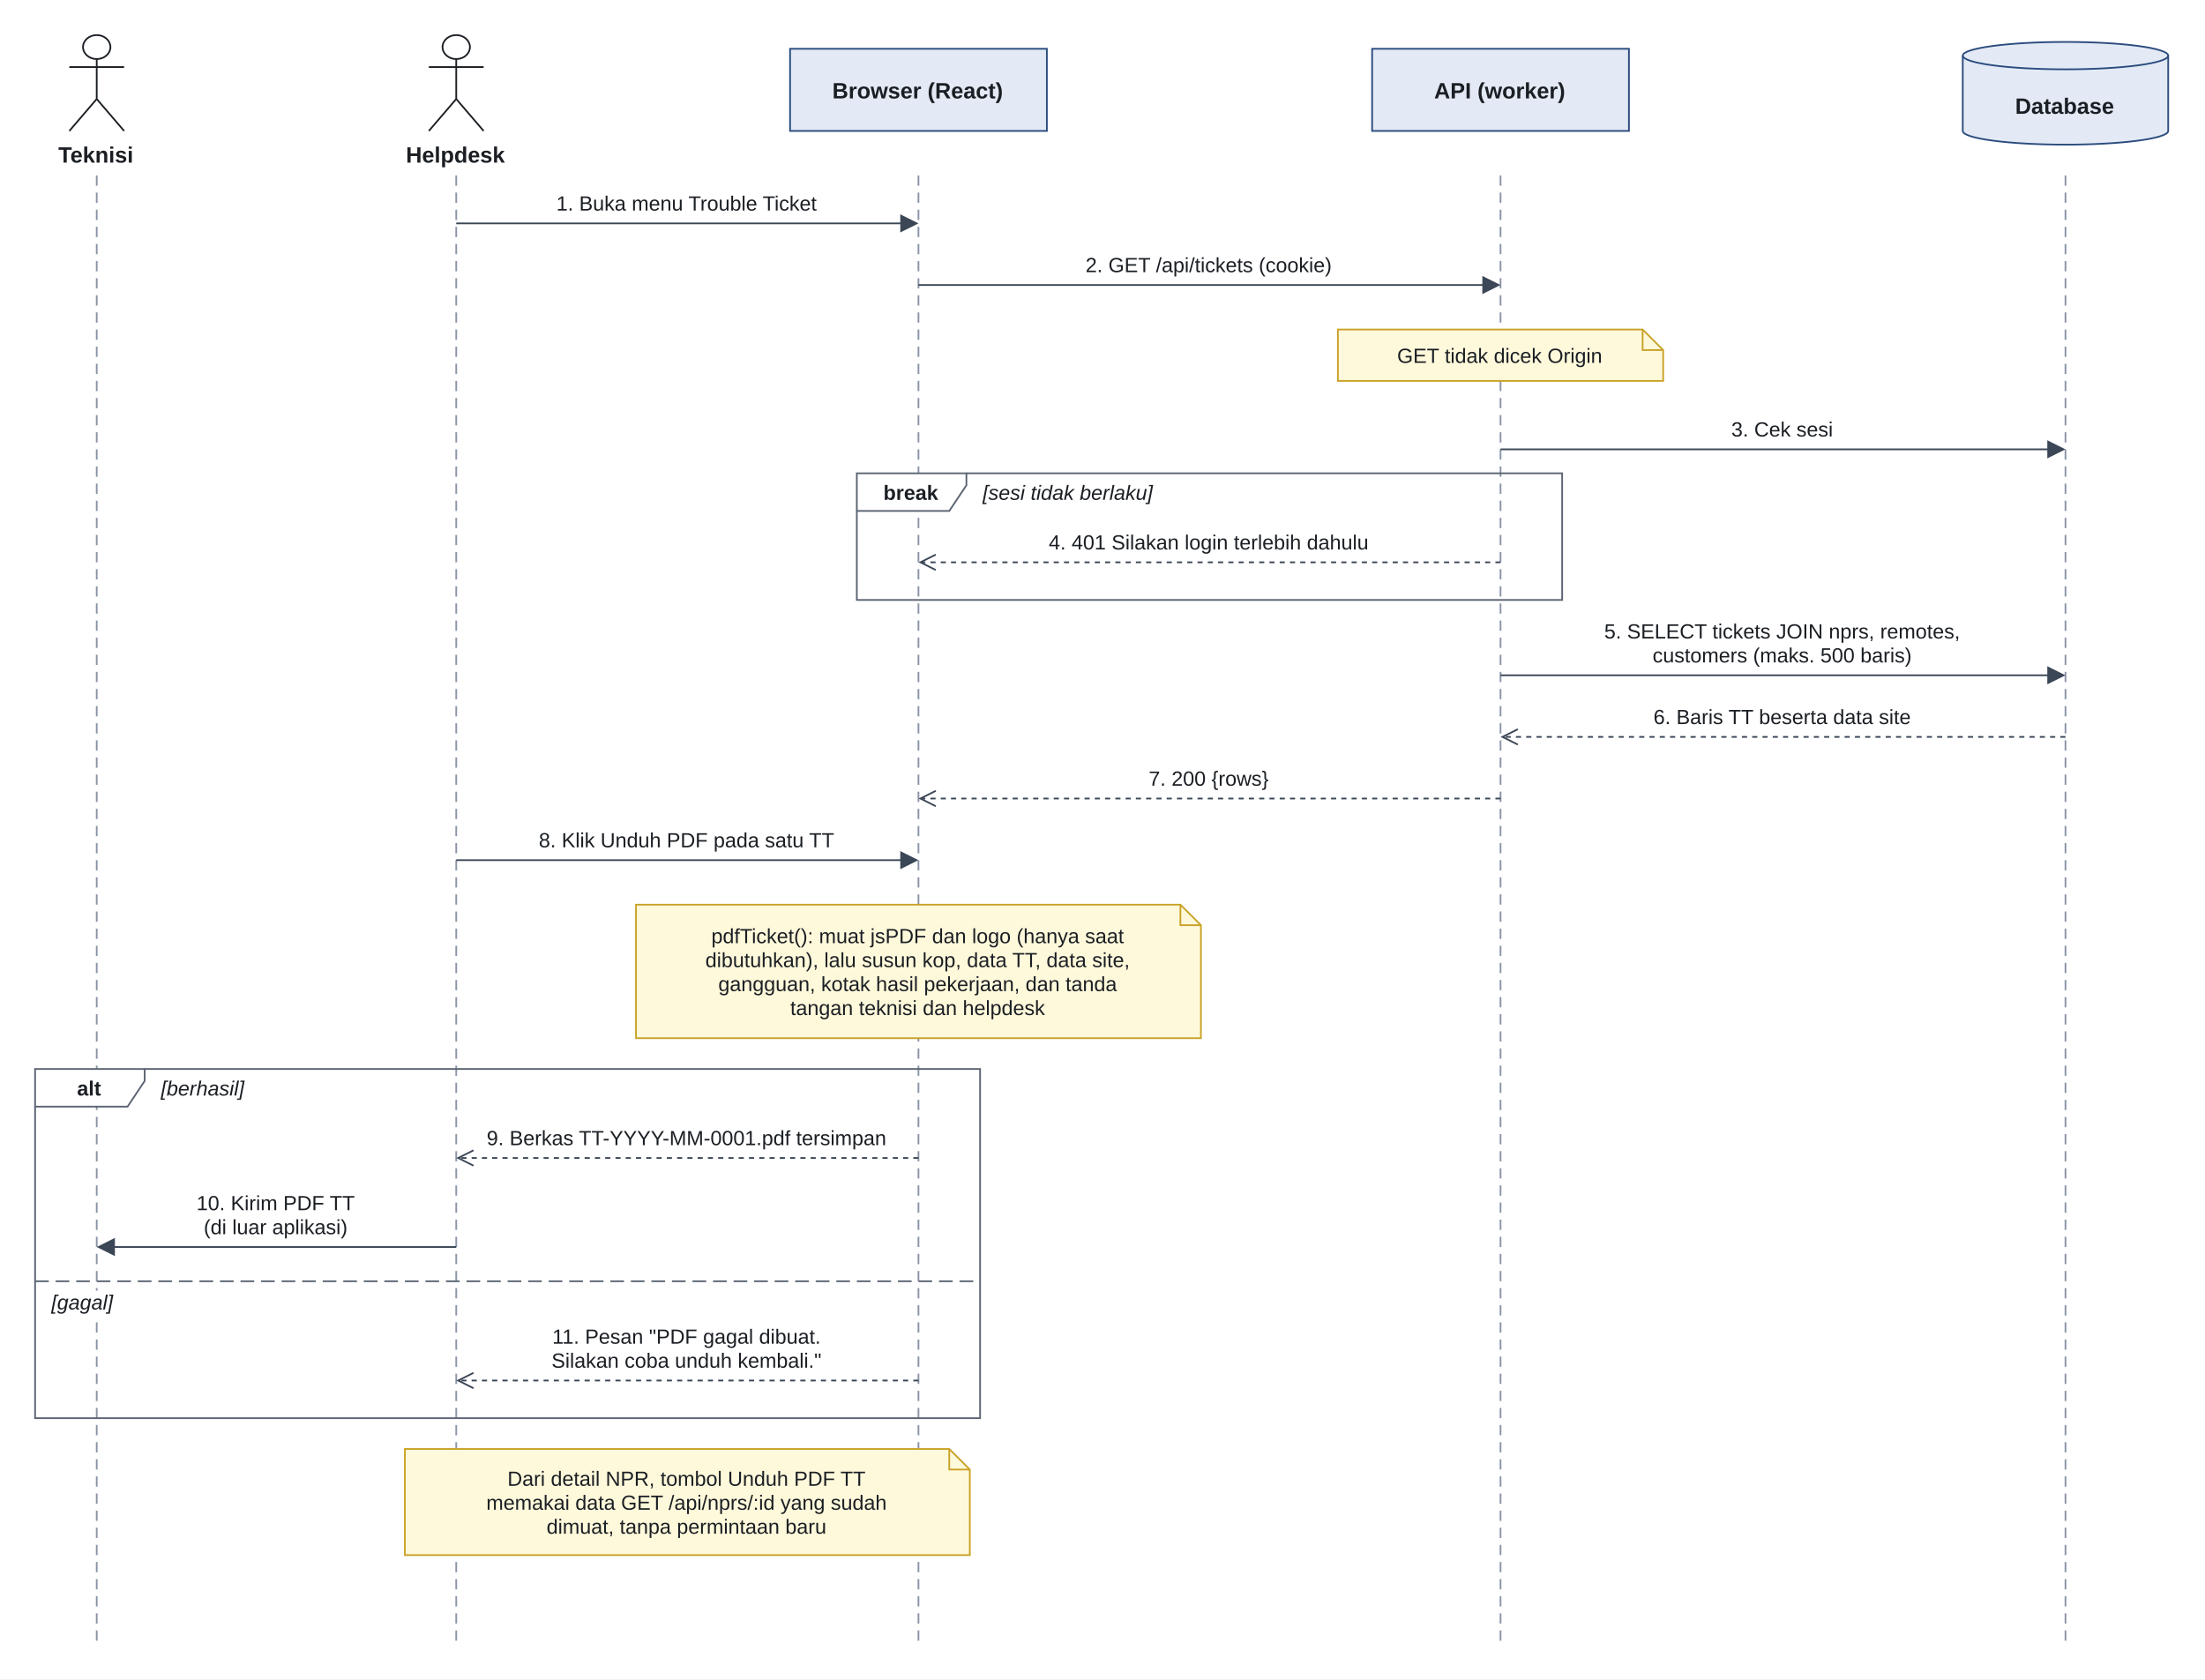
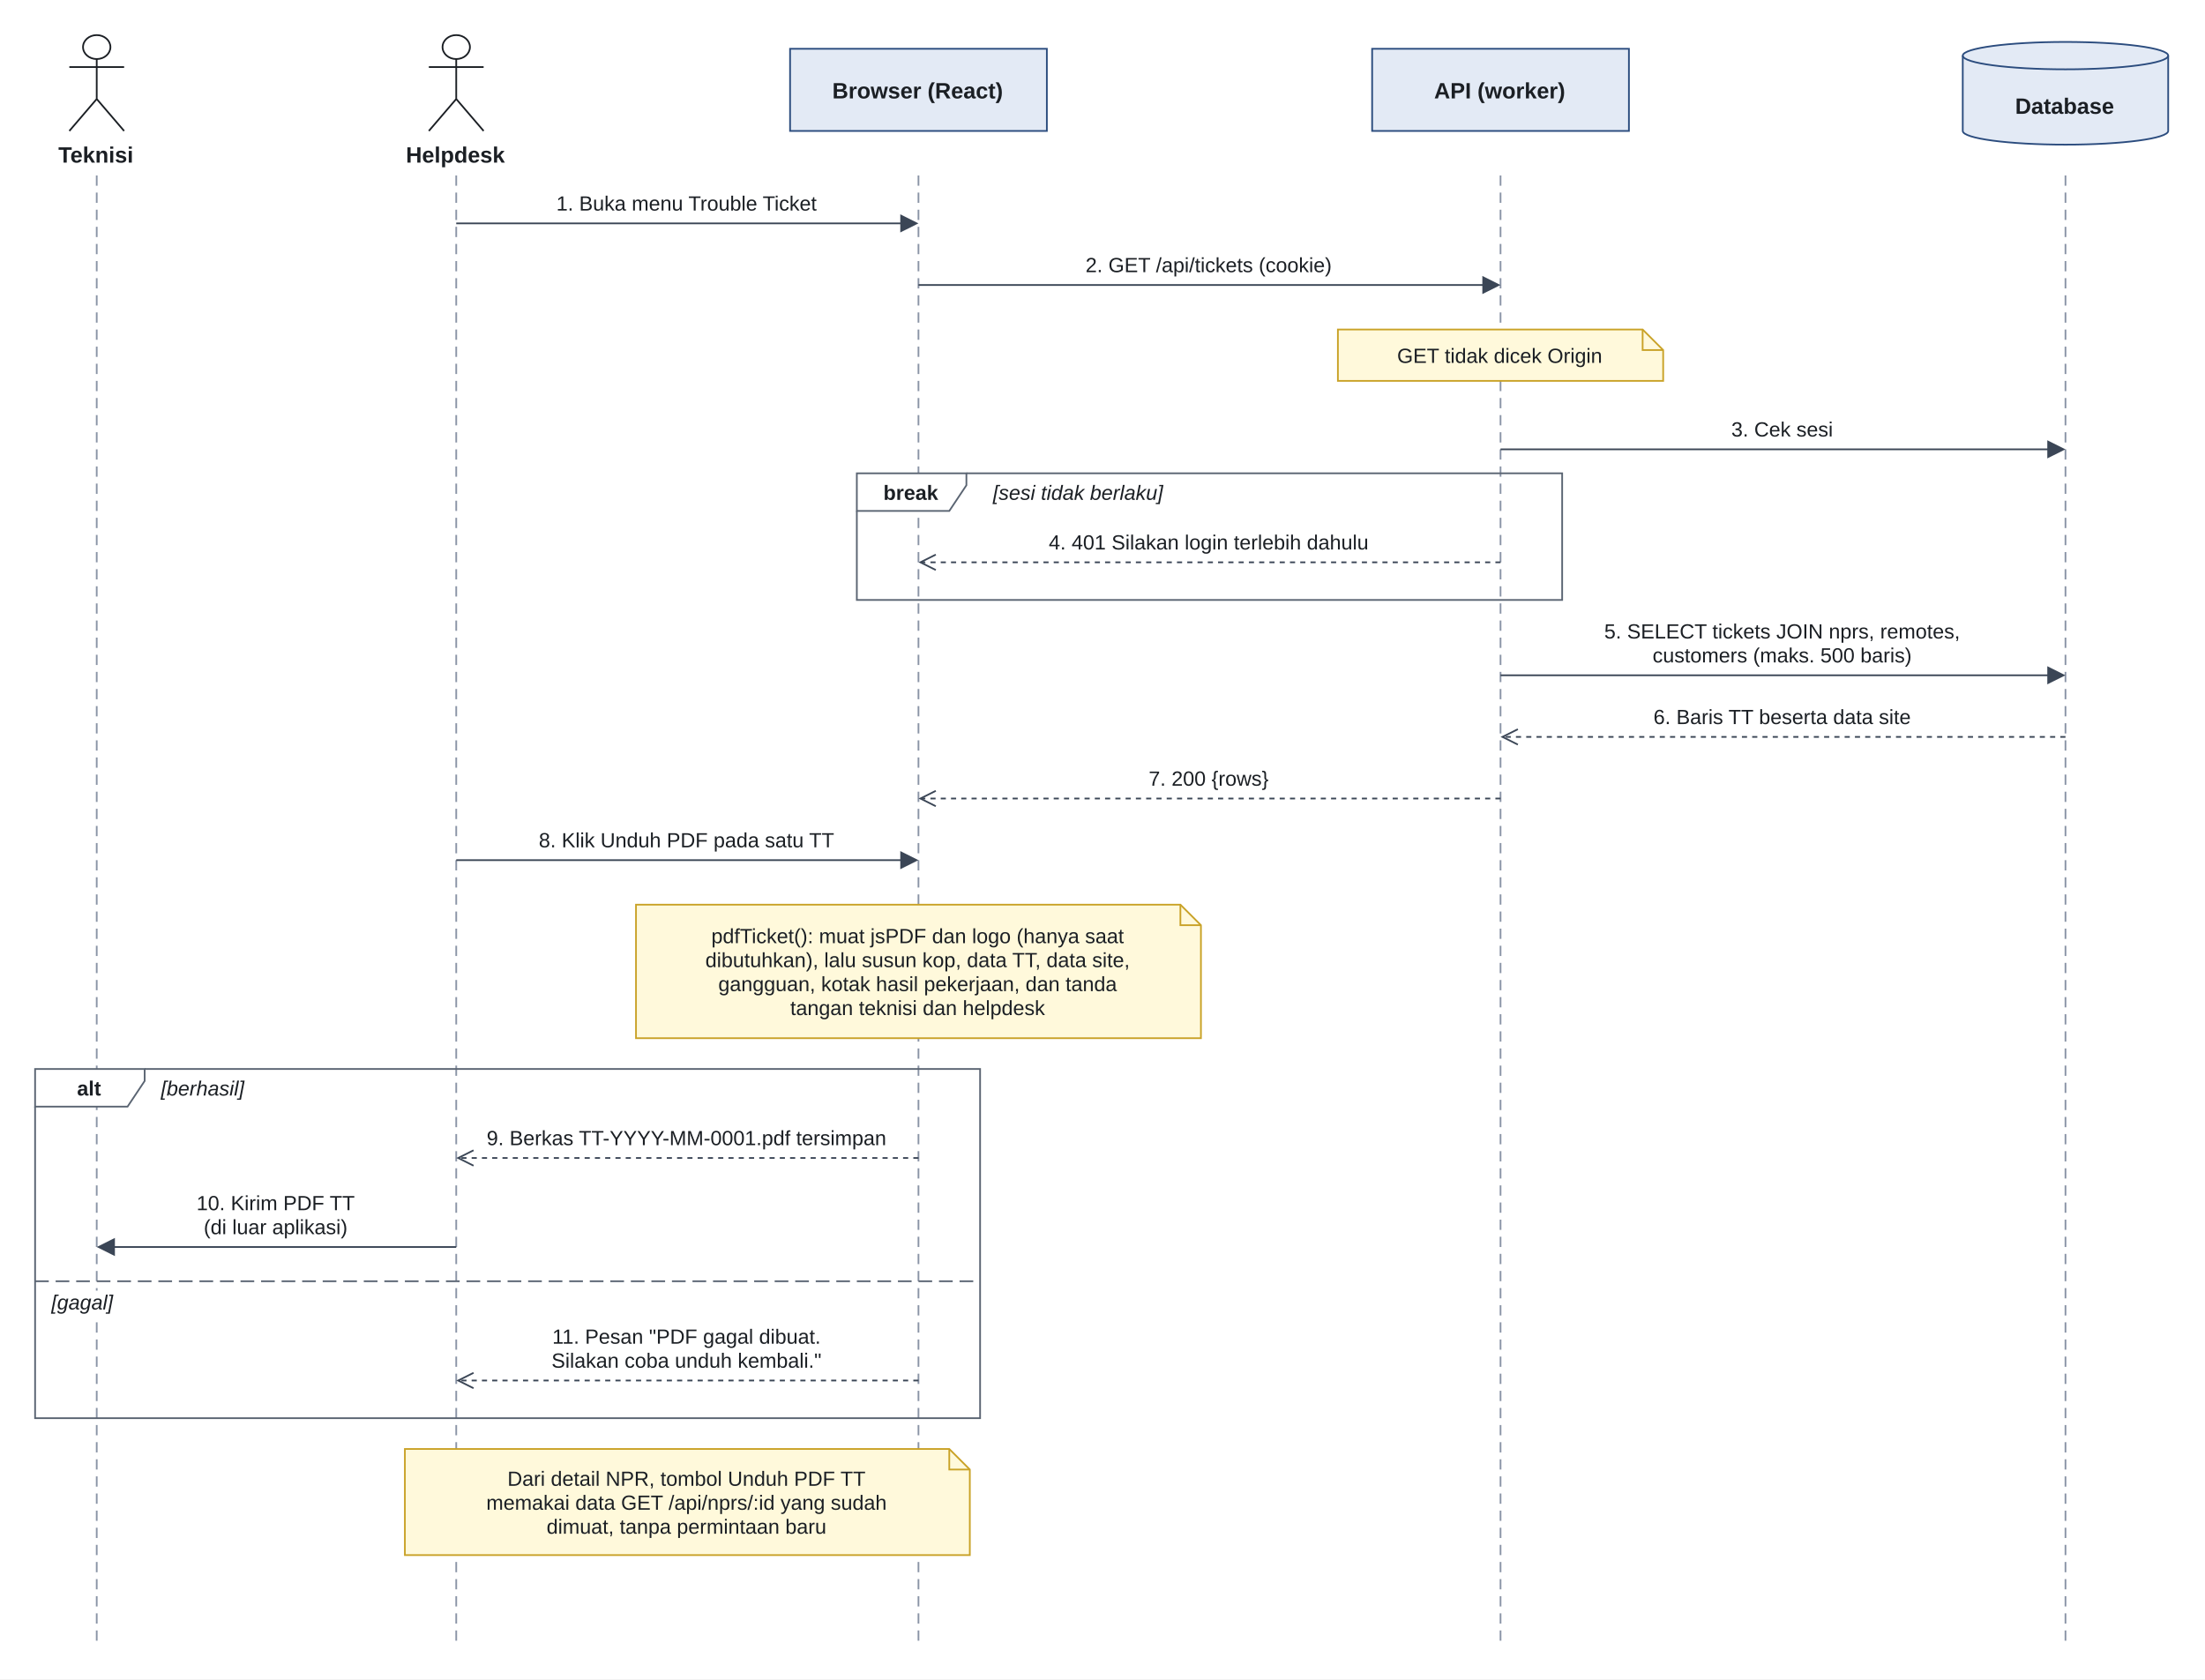
<svg xmlns="http://www.w3.org/2000/svg" style="background: #ffffff; background-color: #ffffff; color-scheme: light;" version="1.1" width="1288px" height="981px" viewBox="0 0 1288 981">
  <defs />
  <rect fill="#ffffff" width="100%" height="100%" x="0" y="0" style="fill: rgb(255, 255, 255);" />
  <g>
    <g data-cell-id="0">
      <g data-cell-id="1">
        <g data-cell-id="hidup_T">
          <g transform="translate(0.5,0.5)">
            <path d="M 56 102 L 56 958" fill="none" stroke="#8a94a6" stroke-miterlimit="10" stroke-dasharray="6 4" pointer-events="stroke" style="stroke: rgb(138, 148, 166);" />
          </g>
        </g>
        <g data-cell-id="hidup_H">
          <g transform="translate(0.5,0.5)">
            <path d="M 266 102 L 266 958" fill="none" stroke="#8a94a6" stroke-miterlimit="10" stroke-dasharray="6 4" pointer-events="stroke" style="stroke: rgb(138, 148, 166);" />
          </g>
        </g>
        <g data-cell-id="hidup_B">
          <g transform="translate(0.5,0.5)">
            <path d="M 536 102 L 536 958" fill="none" stroke="#8a94a6" stroke-miterlimit="10" stroke-dasharray="6 4" pointer-events="stroke" style="stroke: rgb(138, 148, 166);" />
          </g>
        </g>
        <g data-cell-id="hidup_A">
          <g transform="translate(0.5,0.5)">
            <path d="M 876 102 L 876 958" fill="none" stroke="#8a94a6" stroke-miterlimit="10" stroke-dasharray="6 4" pointer-events="stroke" style="stroke: rgb(138, 148, 166);" />
          </g>
        </g>
        <g data-cell-id="hidup_D">
          <g transform="translate(0.5,0.5)">
            <path d="M 1206 102 L 1206 958" fill="none" stroke="#8a94a6" stroke-miterlimit="10" stroke-dasharray="6 4" pointer-events="stroke" style="stroke: rgb(138, 148, 166);" />
          </g>
        </g>
        <g data-cell-id="f286">
          <g transform="translate(0.5,0.5)">
            <path d="M 500 276 L 564 276 L 564 283 L 554 298 L 500 298 Z" fill="#ffffff" stroke="#5a6472" stroke-miterlimit="10" pointer-events="all" style="fill: rgb(255, 255, 255); stroke: rgb(90, 100, 114);" />
            <path d="M 564 276 L 912 276 L 912 350 L 500 350 L 500 298" fill="none" stroke="#5a6472" stroke-miterlimit="10" pointer-events="none" style="stroke: rgb(90, 100, 114);" />
          </g>
          <g>
            <g fill="#1B1F24" font-family="Arial" font-weight="bold" text-anchor="middle" font-size="12px" style="fill: rgb(27, 31, 36);">
              <text x="532" y="292">break</text>
            </g>
          </g>
        </g>
        <g data-cell-id="fs286">
          <g>
-             <rect x="572" y="277" width="332" height="20" fill="none" stroke="none" pointer-events="all" />
+             <rect x="578" y="277" width="326" height="20" fill="none" stroke="none" pointer-events="all" />
          </g>
          <g>
            <g fill="#1B1F24" font-family="Arial" font-style="italic" text-anchor="start" font-size="12px" style="fill: rgb(27, 31, 36);">
-               <rect fill="#FFFFFF" stroke="none" x="574" y="281" width="101" height="15" stroke-width="0" style="fill: rgb(255, 255, 255);" />
-               <text x="574" y="292">[sesi tidak berlaku]</text>
+               <rect fill="#FFFFFF" stroke="none" x="580" y="281" width="101" height="15" stroke-width="0" style="fill: rgb(255, 255, 255);" />
+               <text x="580" y="292">[sesi tidak berlaku]</text>
            </g>
          </g>
        </g>
        <g data-cell-id="f634">
          <g transform="translate(0.5,0.5)">
            <path d="M 20 624 L 84 624 L 84 631 L 74 646 L 20 646 Z" fill="#ffffff" stroke="#5a6472" stroke-miterlimit="10" pointer-events="all" style="fill: rgb(255, 255, 255); stroke: rgb(90, 100, 114);" />
            <path d="M 84 624 L 572 624 L 572 828 L 20 828 L 20 646" fill="none" stroke="#5a6472" stroke-miterlimit="10" pointer-events="none" style="stroke: rgb(90, 100, 114);" />
          </g>
          <g>
            <g fill="#1B1F24" font-family="Arial" font-weight="bold" text-anchor="middle" font-size="12px" style="fill: rgb(27, 31, 36);">
              <text x="52" y="640">alt</text>
            </g>
          </g>
        </g>
        <g data-cell-id="fs634">
          <g>
            <rect x="92" y="625" width="472" height="20" fill="none" stroke="none" pointer-events="all" />
          </g>
          <g>
            <g fill="#1B1F24" font-family="Arial" font-style="italic" text-anchor="start" font-size="12px" style="fill: rgb(27, 31, 36);">
              <rect fill="#FFFFFF" stroke="none" x="94" y="629" width="51" height="15" stroke-width="0" style="fill: rgb(255, 255, 255);" />
              <text x="94" y="640">[berhasil]</text>
            </g>
          </g>
        </g>
        <g data-cell-id="fs634_0">
          <g>
            <rect x="28" y="750" width="536" height="20" fill="none" stroke="none" pointer-events="all" />
          </g>
          <g>
            <g fill="#1B1F24" font-family="Arial" font-style="italic" text-anchor="start" font-size="12px" style="fill: rgb(27, 31, 36);">
              <rect fill="#FFFFFF" stroke="none" x="30" y="754" width="38" height="15" stroke-width="0" style="fill: rgb(255, 255, 255);" />
              <text x="30" y="765">[gagal]</text>
            </g>
          </g>
        </g>
        <g data-cell-id="T">
          <g transform="translate(0.5,0.5)">
            <ellipse cx="56" cy="27" rx="8" ry="7" fill="#ffffff" stroke="#1b1f24" pointer-events="all" style="fill: rgb(255, 255, 255); stroke: rgb(27, 31, 36);" />
            <path d="M 56 34 L 56 57.33 M 56 38.67 L 40 38.67 M 56 38.67 L 72 38.67 M 56 57.33 L 40 76 M 56 57.33 L 72 76" fill="none" stroke="#1b1f24" stroke-miterlimit="10" pointer-events="all" style="stroke: rgb(27, 31, 36);" />
          </g>
          <g>
            <g fill="#1B1F24" font-family="Arial" font-weight="bold" text-anchor="middle" font-size="13px" style="fill: rgb(27, 31, 36);">
              <text x="56" y="95">Teknisi</text>
            </g>
          </g>
        </g>
        <g data-cell-id="H">
          <g transform="translate(0.5,0.5)">
            <ellipse cx="266" cy="27" rx="8" ry="7" fill="#ffffff" stroke="#1b1f24" pointer-events="all" style="fill: rgb(255, 255, 255); stroke: rgb(27, 31, 36);" />
            <path d="M 266 34 L 266 57.33 M 266 38.67 L 250 38.67 M 266 38.67 L 282 38.67 M 266 57.33 L 250 76 M 266 57.33 L 282 76" fill="none" stroke="#1b1f24" stroke-miterlimit="10" pointer-events="all" style="stroke: rgb(27, 31, 36);" />
          </g>
          <g>
            <g fill="#1B1F24" font-family="Arial" font-weight="bold" text-anchor="middle" font-size="13px" style="fill: rgb(27, 31, 36);">
              <text x="266" y="95">Helpdesk</text>
            </g>
          </g>
        </g>
        <g data-cell-id="B">
          <g transform="translate(0.5,0.5)">
            <rect x="461" y="28" width="150" height="48" fill="#e3eaf5" stroke="#2b4c7e" pointer-events="all" style="fill: rgb(227, 234, 245); stroke: rgb(43, 76, 126);" />
          </g>
          <g>
            <g fill="#1B1F24" font-family="Arial" font-weight="bold" text-anchor="middle" font-size="13px" style="fill: rgb(27, 31, 36);">
              <text x="536" y="57.5">Browser (React)</text>
            </g>
          </g>
        </g>
        <g data-cell-id="A">
          <g transform="translate(0.5,0.5)">
            <rect x="801" y="28" width="150" height="48" fill="#e3eaf5" stroke="#2b4c7e" pointer-events="all" style="fill: rgb(227, 234, 245); stroke: rgb(43, 76, 126);" />
          </g>
          <g>
            <g fill="#1B1F24" font-family="Arial" font-weight="bold" text-anchor="middle" font-size="13px" style="fill: rgb(27, 31, 36);">
              <text x="876" y="57.5">API (worker)</text>
            </g>
          </g>
        </g>
        <g data-cell-id="D">
          <g transform="translate(0.5,0.5)">
            <path d="M 1146 32 C 1146 27.58 1172.86 24 1206 24 C 1221.91 24 1237.17 24.84 1248.43 26.34 C 1259.68 27.84 1266 29.88 1266 32 L 1266 76 C 1266 80.42 1239.14 84 1206 84 C 1172.86 84 1146 80.42 1146 76 Z" fill="#e3eaf5" stroke="#2b4c7e" stroke-miterlimit="10" pointer-events="all" style="fill: rgb(227, 234, 245); stroke: rgb(43, 76, 126);" />
            <path d="M 1266 32 C 1266 36.42 1239.14 40 1206 40 C 1172.86 40 1146 36.42 1146 32" fill="none" stroke="#2b4c7e" stroke-miterlimit="10" pointer-events="all" style="stroke: rgb(43, 76, 126);" />
          </g>
          <g>
            <g fill="#1B1F24" font-family="Arial" font-weight="bold" text-anchor="middle" font-size="13px" style="fill: rgb(27, 31, 36);">
              <text x="1206" y="66.5">Database</text>
            </g>
          </g>
        </g>
        <g data-cell-id="m1_140">
          <g transform="translate(0.5,0.5)">
            <path d="M 266 130 L 525.88 130" fill="none" stroke="#3b4656" stroke-miterlimit="10" pointer-events="stroke" style="stroke: rgb(59, 70, 86);" />
            <path d="M 534.88 130 L 525.88 134.5 L 525.88 125.5 Z" fill="#3b4656" stroke="#3b4656" stroke-miterlimit="10" pointer-events="all" style="fill: rgb(59, 70, 86); stroke: rgb(59, 70, 86);" />
          </g>
          <g>
            <g fill="#1B1F24" font-family="Arial" text-anchor="middle" font-size="12px" style="fill: rgb(27, 31, 36);">
              <text x="401" y="123">1. Buka menu Trouble Ticket</text>
            </g>
          </g>
        </g>
        <g data-cell-id="m2_176">
          <g transform="translate(0.5,0.5)">
            <path d="M 536 166 L 865.88 166" fill="none" stroke="#3b4656" stroke-miterlimit="10" pointer-events="stroke" style="stroke: rgb(59, 70, 86);" />
            <path d="M 874.88 166 L 865.88 170.5 L 865.88 161.5 Z" fill="#3b4656" stroke="#3b4656" stroke-miterlimit="10" pointer-events="all" style="fill: rgb(59, 70, 86); stroke: rgb(59, 70, 86);" />
          </g>
          <g>
            <g fill="#1B1F24" font-family="Arial" text-anchor="middle" font-size="12px" style="fill: rgb(27, 31, 36);">
              <text x="706" y="159">2. GET /api/tickets (cookie)</text>
            </g>
          </g>
        </g>
        <g data-cell-id="n212">
          <g transform="translate(0.5,0.5)">
            <path d="M 781 192 L 959 192 L 971 204 L 971 222 L 781 222 L 781 192 Z" fill="#fff9db" stroke="#c9a227" stroke-miterlimit="10" pointer-events="all" style="fill: rgb(255, 249, 219); stroke: rgb(201, 162, 39);" />
            <path d="M 959 192 L 959 204 L 971 204" fill="none" stroke="#c9a227" stroke-miterlimit="10" pointer-events="all" style="stroke: rgb(201, 162, 39);" />
          </g>
          <g>
            <g fill="#1B1F24" font-family="Arial" text-anchor="middle" font-size="12px" style="fill: rgb(27, 31, 36);">
              <text x="876" y="212">GET tidak dicek Origin</text>
            </g>
          </g>
        </g>
        <g data-cell-id="m3_272">
          <g transform="translate(0.5,0.5)">
            <path d="M 876 262 L 1195.88 262" fill="none" stroke="#3b4656" stroke-miterlimit="10" pointer-events="stroke" style="stroke: rgb(59, 70, 86);" />
            <path d="M 1204.88 262 L 1195.88 266.5 L 1195.88 257.5 Z" fill="#3b4656" stroke="#3b4656" stroke-miterlimit="10" pointer-events="all" style="fill: rgb(59, 70, 86); stroke: rgb(59, 70, 86);" />
          </g>
          <g>
            <g fill="#1B1F24" font-family="Arial" text-anchor="middle" font-size="12px" style="fill: rgb(27, 31, 36);">
              <text x="1041" y="255">3. Cek sesi</text>
            </g>
          </g>
        </g>
        <g data-cell-id="m4_338">
          <g transform="translate(0.5,0.5)">
            <path d="M 876 328 L 538.24 328" fill="none" stroke="#3b4656" stroke-miterlimit="10" stroke-dasharray="3 3" pointer-events="stroke" style="stroke: rgb(59, 70, 86);" />
            <path d="M 546.12 323.5 L 537.12 328 L 546.12 332.5" fill="none" stroke="#3b4656" stroke-miterlimit="10" pointer-events="all" style="stroke: rgb(59, 70, 86);" />
          </g>
          <g>
            <g fill="#1B1F24" font-family="Arial" text-anchor="middle" font-size="12px" style="fill: rgb(27, 31, 36);">
              <text x="706" y="321">4. 401 Silakan login terlebih dahulu</text>
            </g>
          </g>
        </g>
        <g data-cell-id="m5_404">
          <g transform="translate(0.5,0.5)">
            <path d="M 876 394 L 1195.88 394" fill="none" stroke="#3b4656" stroke-miterlimit="10" pointer-events="stroke" style="stroke: rgb(59, 70, 86);" />
            <path d="M 1204.88 394 L 1195.88 398.5 L 1195.88 389.5 Z" fill="#3b4656" stroke="#3b4656" stroke-miterlimit="10" pointer-events="all" style="fill: rgb(59, 70, 86); stroke: rgb(59, 70, 86);" />
          </g>
          <g>
            <g fill="#1B1F24" font-family="Arial" text-anchor="middle" font-size="12px" style="fill: rgb(27, 31, 36);">
              <text x="1041" y="373">5. SELECT tickets JOIN nprs, remotes,</text>
              <text x="1041" y="387">customers (maks. 500 baris)</text>
            </g>
          </g>
        </g>
        <g data-cell-id="m6_440">
          <g transform="translate(0.5,0.5)">
            <path d="M 1206 430 L 878.24 430" fill="none" stroke="#3b4656" stroke-miterlimit="10" stroke-dasharray="3 3" pointer-events="stroke" style="stroke: rgb(59, 70, 86);" />
            <path d="M 886.12 425.5 L 877.12 430 L 886.12 434.5" fill="none" stroke="#3b4656" stroke-miterlimit="10" pointer-events="all" style="stroke: rgb(59, 70, 86);" />
          </g>
          <g>
            <g fill="#1B1F24" font-family="Arial" text-anchor="middle" font-size="12px" style="fill: rgb(27, 31, 36);">
              <text x="1041" y="423">6. Baris TT beserta data site</text>
            </g>
          </g>
        </g>
        <g data-cell-id="m7_476">
          <g transform="translate(0.5,0.5)">
            <path d="M 876 466 L 538.24 466" fill="none" stroke="#3b4656" stroke-miterlimit="10" stroke-dasharray="3 3" pointer-events="stroke" style="stroke: rgb(59, 70, 86);" />
            <path d="M 546.12 461.5 L 537.12 466 L 546.12 470.5" fill="none" stroke="#3b4656" stroke-miterlimit="10" pointer-events="all" style="stroke: rgb(59, 70, 86);" />
          </g>
          <g>
            <g fill="#1B1F24" font-family="Arial" text-anchor="middle" font-size="12px" style="fill: rgb(27, 31, 36);">
              <text x="706" y="459">7. 200 {rows}</text>
            </g>
          </g>
        </g>
        <g data-cell-id="m8_512">
          <g transform="translate(0.5,0.5)">
            <path d="M 266 502 L 525.88 502" fill="none" stroke="#3b4656" stroke-miterlimit="10" pointer-events="stroke" style="stroke: rgb(59, 70, 86);" />
            <path d="M 534.88 502 L 525.88 506.5 L 525.88 497.5 Z" fill="#3b4656" stroke="#3b4656" stroke-miterlimit="10" pointer-events="all" style="fill: rgb(59, 70, 86); stroke: rgb(59, 70, 86);" />
          </g>
          <g>
            <g fill="#1B1F24" font-family="Arial" text-anchor="middle" font-size="12px" style="fill: rgb(27, 31, 36);">
              <text x="401" y="495">8. Klik Unduh PDF pada satu TT</text>
            </g>
          </g>
        </g>
        <g data-cell-id="n548">
          <g transform="translate(0.5,0.5)">
            <path d="M 371 528 L 689 528 L 701 540 L 701 606 L 371 606 L 371 528 Z" fill="#fff9db" stroke="#c9a227" stroke-miterlimit="10" pointer-events="all" style="fill: rgb(255, 249, 219); stroke: rgb(201, 162, 39);" />
            <path d="M 689 528 L 689 540 L 701 540" fill="none" stroke="#c9a227" stroke-miterlimit="10" pointer-events="all" style="stroke: rgb(201, 162, 39);" />
          </g>
          <g>
            <g fill="#1B1F24" font-family="Arial" text-anchor="middle" font-size="12px" style="fill: rgb(27, 31, 36);">
              <text x="536" y="551">pdfTicket(): muat jsPDF dan logo (hanya saat</text>
              <text x="536" y="565">dibutuhkan), lalu susun kop, data TT, data site,</text>
              <text x="536" y="579">gangguan, kotak hasil pekerjaan, dan tanda</text>
              <text x="536" y="593">tangan teknisi dan helpdesk</text>
            </g>
          </g>
        </g>
        <g data-cell-id="m9_686">
          <g transform="translate(0.5,0.5)">
            <path d="M 536 676 L 268.24 676" fill="none" stroke="#3b4656" stroke-miterlimit="10" stroke-dasharray="3 3" pointer-events="stroke" style="stroke: rgb(59, 70, 86);" />
            <path d="M 276.12 671.5 L 267.12 676 L 276.12 680.5" fill="none" stroke="#3b4656" stroke-miterlimit="10" pointer-events="all" style="stroke: rgb(59, 70, 86);" />
          </g>
          <g>
            <g fill="#1B1F24" font-family="Arial" text-anchor="middle" font-size="12px" style="fill: rgb(27, 31, 36);">
              <text x="401" y="669">9. Berkas TT-YYYY-MM-0001.pdf tersimpan</text>
            </g>
          </g>
        </g>
        <g data-cell-id="m10_738">
          <g transform="translate(0.5,0.5)">
            <path d="M 266 728 L 66.12 728" fill="none" stroke="#3b4656" stroke-miterlimit="10" pointer-events="stroke" style="stroke: rgb(59, 70, 86);" />
            <path d="M 57.12 728 L 66.12 723.5 L 66.12 732.5 Z" fill="#3b4656" stroke="#3b4656" stroke-miterlimit="10" pointer-events="all" style="fill: rgb(59, 70, 86); stroke: rgb(59, 70, 86);" />
          </g>
          <g>
            <g fill="#1B1F24" font-family="Arial" text-anchor="middle" font-size="12px" style="fill: rgb(27, 31, 36);">
              <text x="161" y="707">10. Kirim PDF TT</text>
              <text x="161" y="721">(di luar aplikasi)</text>
            </g>
          </g>
        </g>
        <g data-cell-id="m11_816">
          <g transform="translate(0.5,0.5)">
            <path d="M 536 806 L 268.24 806" fill="none" stroke="#3b4656" stroke-miterlimit="10" stroke-dasharray="3 3" pointer-events="stroke" style="stroke: rgb(59, 70, 86);" />
            <path d="M 276.12 801.5 L 267.12 806 L 276.12 810.5" fill="none" stroke="#3b4656" stroke-miterlimit="10" pointer-events="all" style="stroke: rgb(59, 70, 86);" />
          </g>
          <g>
            <g fill="#1B1F24" font-family="Arial" text-anchor="middle" font-size="12px" style="fill: rgb(27, 31, 36);">
              <text x="401" y="785">11. Pesan "PDF gagal dibuat.</text>
              <text x="401" y="799">Silakan coba unduh kembali."</text>
            </g>
          </g>
        </g>
        <g data-cell-id="pisah634_0">
          <g transform="translate(0.5,0.5)">
            <path d="M 20 748 L 572 748" fill="none" stroke="#5a6472" stroke-miterlimit="10" stroke-dasharray="8 4" pointer-events="stroke" style="stroke: rgb(90, 100, 114);" />
          </g>
        </g>
        <g data-cell-id="n866">
          <g transform="translate(0.5,0.5)">
            <path d="M 236 846 L 554 846 L 566 858 L 566 908 L 236 908 L 236 846 Z" fill="#fff9db" stroke="#c9a227" stroke-miterlimit="10" pointer-events="all" style="fill: rgb(255, 249, 219); stroke: rgb(201, 162, 39);" />
            <path d="M 554 846 L 554 858 L 566 858" fill="none" stroke="#c9a227" stroke-miterlimit="10" pointer-events="all" style="stroke: rgb(201, 162, 39);" />
          </g>
          <g>
            <g fill="#1B1F24" font-family="Arial" text-anchor="middle" font-size="12px" style="fill: rgb(27, 31, 36);">
              <text x="401" y="868">Dari detail NPR, tombol Unduh PDF TT</text>
              <text x="401" y="882">memakai data GET /api/nprs/:id yang sudah</text>
              <text x="401" y="896">dimuat, tanpa permintaan baru</text>
            </g>
          </g>
        </g>
      </g>
    </g>
  </g>
</svg>
